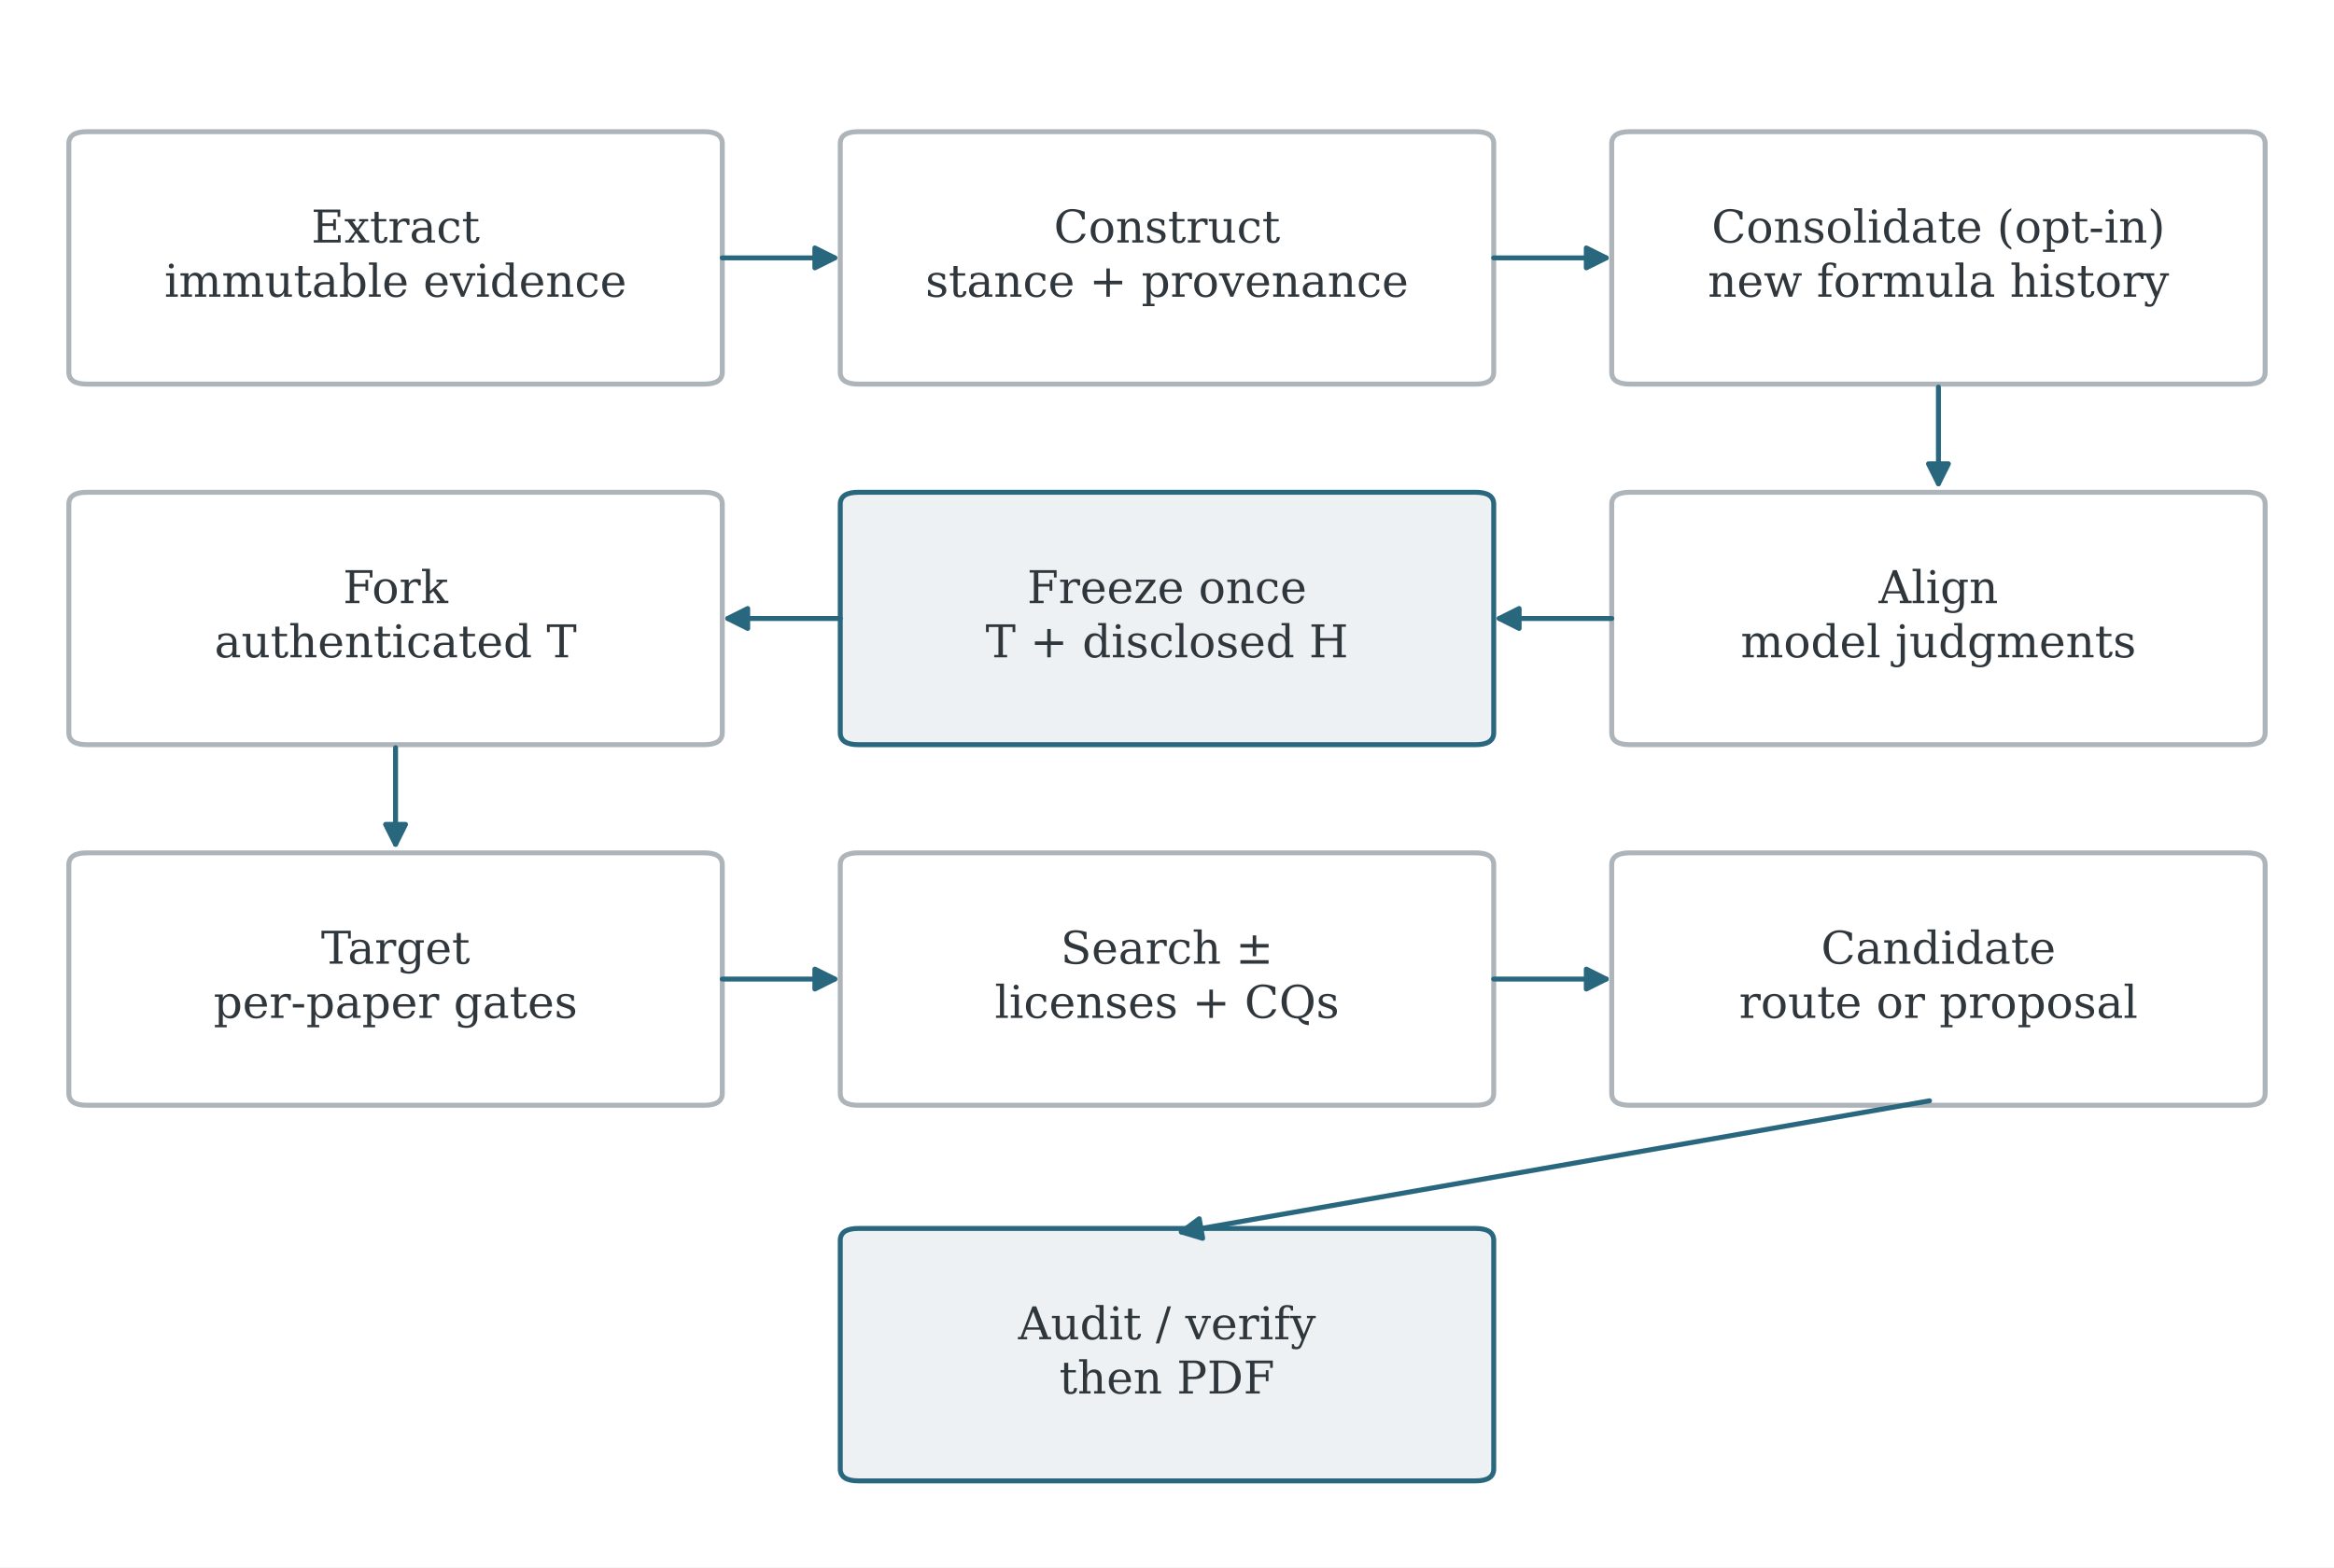
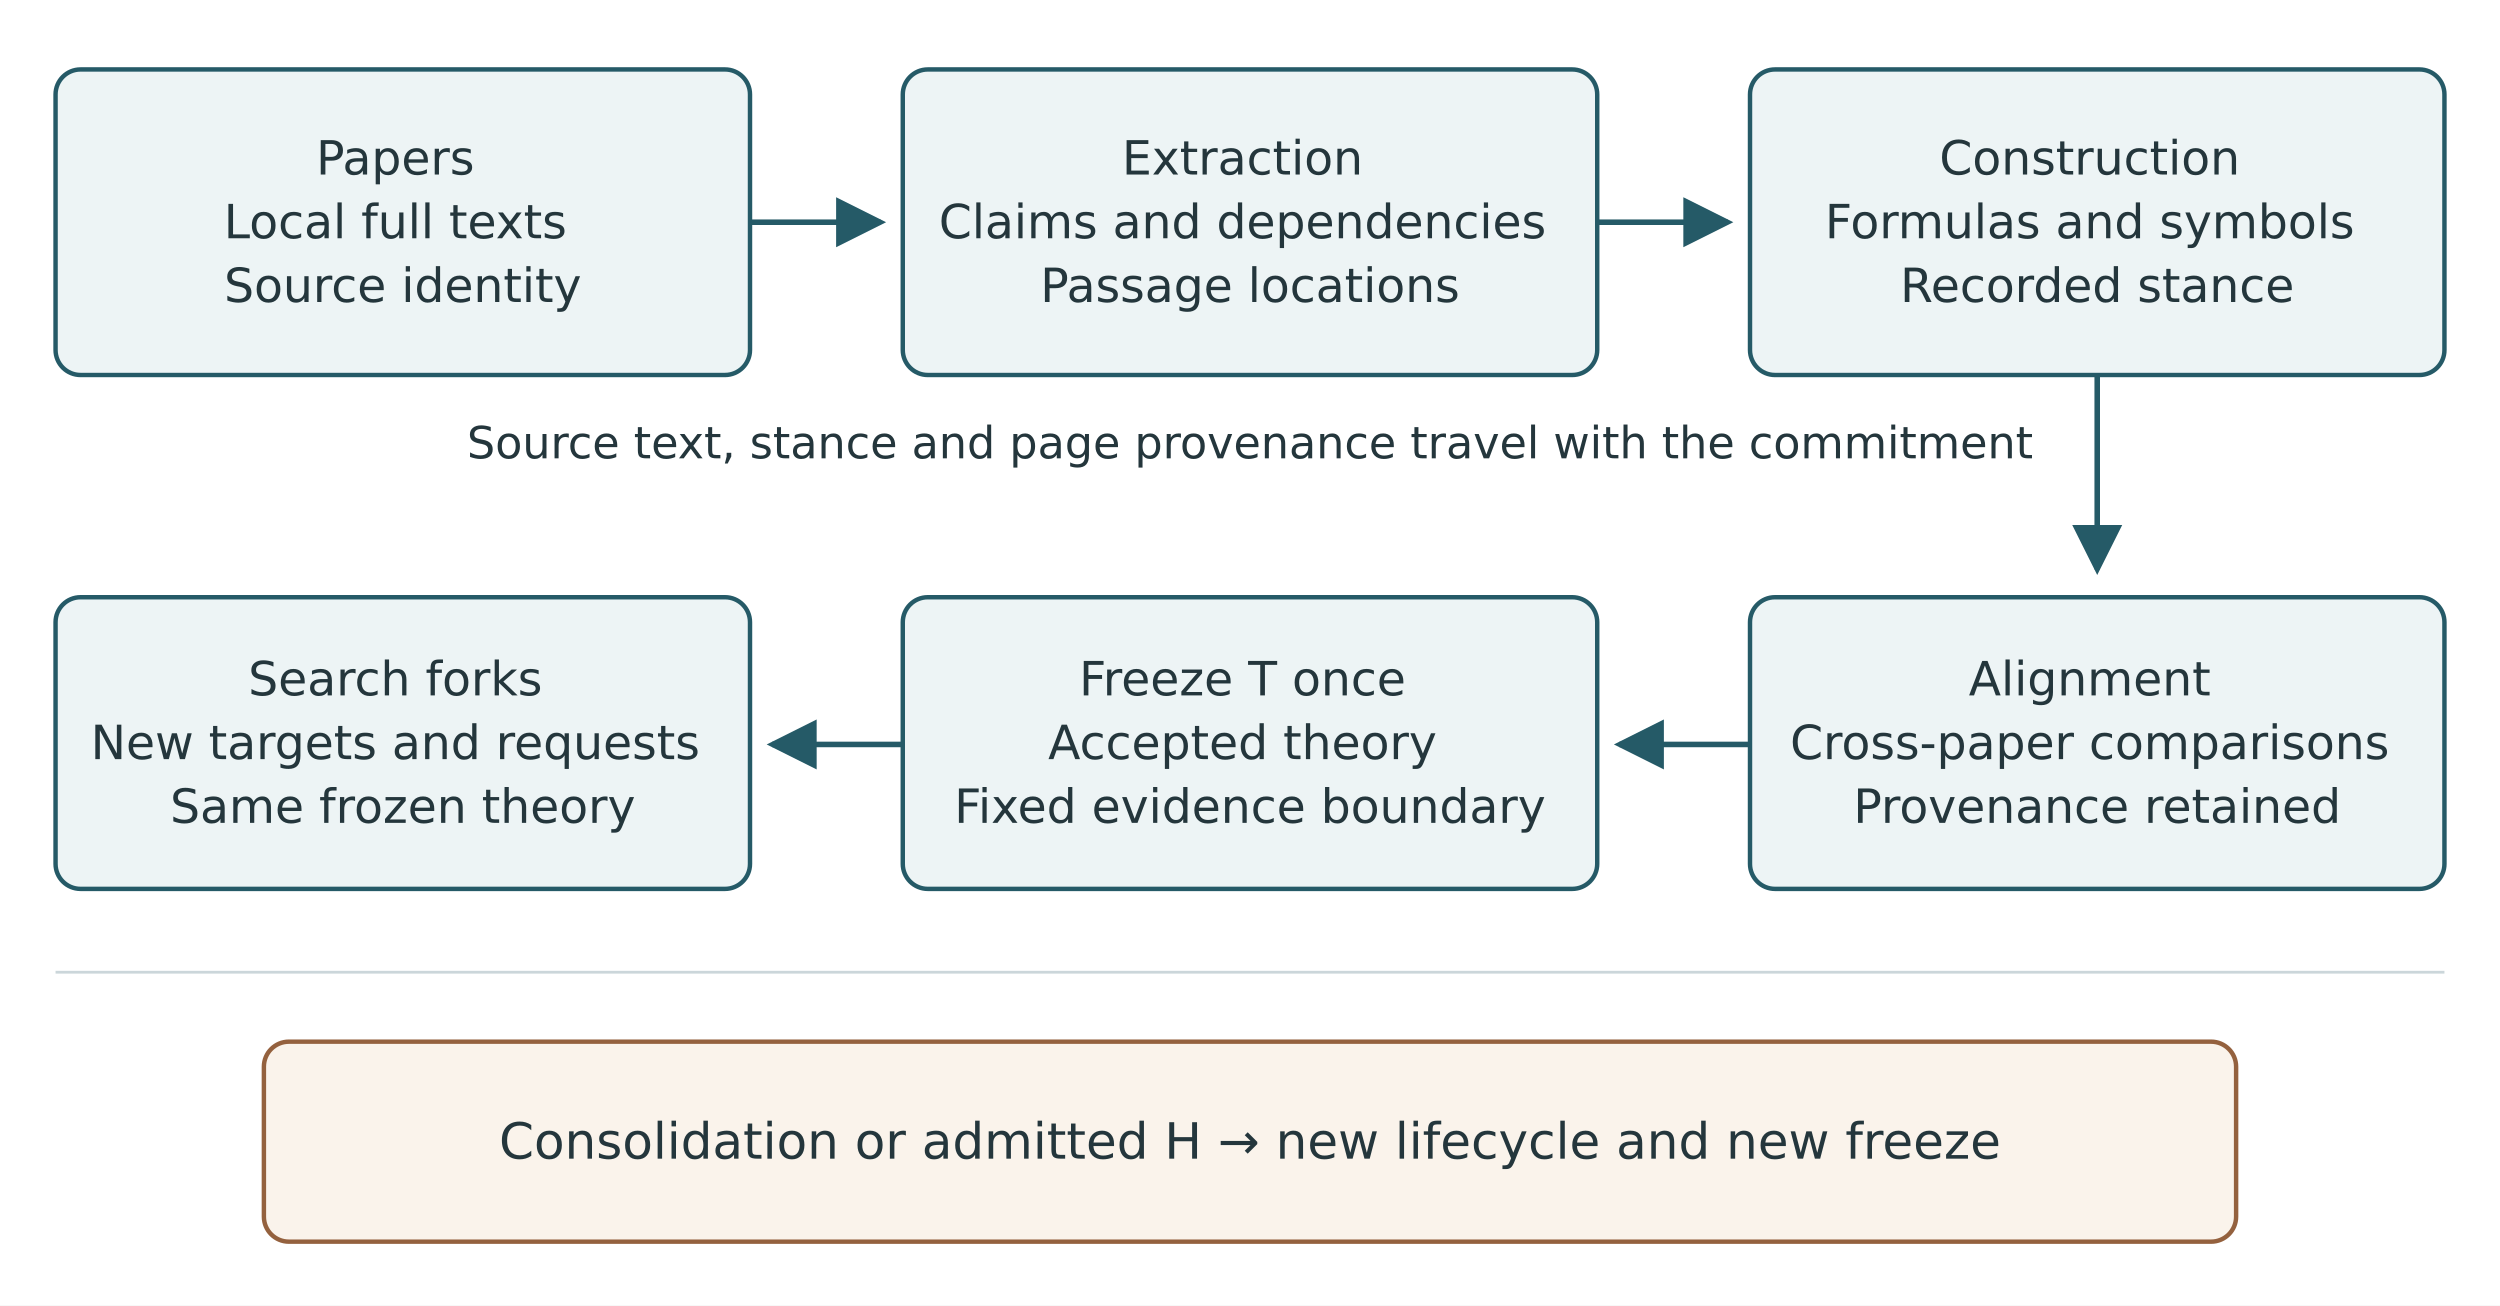
- <svg xmlns="http://www.w3.org/2000/svg" width="516.6pt" height="347.04pt" viewBox="0 0 516.6 347.04" version="1.1">
+ <svg xmlns="http://www.w3.org/2000/svg" width="900" height="470" viewBox="0 0 900 470" role="img">
  <defs>
-     <style type="text/css">*{stroke-linejoin: round; stroke-linecap: butt}</style>
+     <marker id="arrow" markerWidth="9" markerHeight="9" refX="8" refY="4.5" orient="auto">
+       <path d="M0,0 L9,4.5 L0,9" fill="#255a67" />
+     </marker>
  </defs>
-   <g id="figure_1">
-     <g id="patch_1">
-       <path d="M 0 347.04  L 516.6 347.04  L 516.6 -0  L 0 -0  z " style="fill: #ffffff" />
-     </g>
-     <g id="axes_1">
-       <g id="patch_2">
-         <path d="M 19.253 85.038  L 155.851 85.038  Q 159.869 85.038 159.869 82.377  L 159.869 31.815  Q 159.869 29.154 155.851 29.154  L 19.253 29.154  Q 15.235 29.154 15.235 31.815  L 15.235 82.377  Q 15.235 85.038 19.253 85.038  z " clip-path="url(#p7863abd6b3)" style="fill: #ffffff; stroke: #aeb5ba; stroke-width: 1.1; stroke-linejoin: miter" />
-       </g>
-       <g id="patch_3">
-         <path d="M 190.001 85.038  L 326.599 85.038  Q 330.617 85.038 330.617 82.377  L 330.617 31.815  Q 330.617 29.154 326.599 29.154  L 190.001 29.154  Q 185.983 29.154 185.983 31.815  L 185.983 82.377  Q 185.983 85.038 190.001 85.038  z " clip-path="url(#p7863abd6b3)" style="fill: #ffffff; stroke: #aeb5ba; stroke-width: 1.1; stroke-linejoin: miter" />
-       </g>
-       <g id="patch_4">
-         <path d="M 360.749 85.038  L 497.347 85.038  Q 501.365 85.038 501.365 82.377  L 501.365 31.815  Q 501.365 29.154 497.347 29.154  L 360.749 29.154  Q 356.731 29.154 356.731 31.815  L 356.731 82.377  Q 356.731 85.038 360.749 85.038  z " clip-path="url(#p7863abd6b3)" style="fill: #ffffff; stroke: #aeb5ba; stroke-width: 1.1; stroke-linejoin: miter" />
-       </g>
-       <g id="patch_5">
-         <path d="M 360.749 164.871  L 497.347 164.871  Q 501.365 164.871 501.365 162.21  L 501.365 111.649  Q 501.365 108.988 497.347 108.988  L 360.749 108.988  Q 356.731 108.988 356.731 111.649  L 356.731 162.21  Q 356.731 164.871 360.749 164.871  z " clip-path="url(#p7863abd6b3)" style="fill: #ffffff; stroke: #aeb5ba; stroke-width: 1.1; stroke-linejoin: miter" />
-       </g>
-       <g id="patch_6">
-         <path d="M 190.001 164.871  L 326.599 164.871  Q 330.617 164.871 330.617 162.21  L 330.617 111.649  Q 330.617 108.988 326.599 108.988  L 190.001 108.988  Q 185.983 108.988 185.983 111.649  L 185.983 162.21  Q 185.983 164.871 190.001 164.871  z " clip-path="url(#p7863abd6b3)" style="fill: #edf1f3; stroke: #28677e; stroke-width: 1.1; stroke-linejoin: miter" />
-       </g>
-       <g id="patch_7">
-         <path d="M 19.253 164.871  L 155.851 164.871  Q 159.869 164.871 159.869 162.21  L 159.869 111.649  Q 159.869 108.988 155.851 108.988  L 19.253 108.988  Q 15.235 108.988 15.235 111.649  L 15.235 162.21  Q 15.235 164.871 19.253 164.871  z " clip-path="url(#p7863abd6b3)" style="fill: #ffffff; stroke: #aeb5ba; stroke-width: 1.1; stroke-linejoin: miter" />
-       </g>
-       <g id="patch_8">
-         <path d="M 19.253 244.705  L 155.851 244.705  Q 159.869 244.705 159.869 242.044  L 159.869 191.483  Q 159.869 188.821 155.851 188.821  L 19.253 188.821  Q 15.235 188.821 15.235 191.483  L 15.235 242.044  Q 15.235 244.705 19.253 244.705  z " clip-path="url(#p7863abd6b3)" style="fill: #ffffff; stroke: #aeb5ba; stroke-width: 1.1; stroke-linejoin: miter" />
-       </g>
-       <g id="patch_9">
-         <path d="M 190.001 244.705  L 326.599 244.705  Q 330.617 244.705 330.617 242.044  L 330.617 191.483  Q 330.617 188.821 326.599 188.821  L 190.001 188.821  Q 185.983 188.821 185.983 191.483  L 185.983 242.044  Q 185.983 244.705 190.001 244.705  z " clip-path="url(#p7863abd6b3)" style="fill: #ffffff; stroke: #aeb5ba; stroke-width: 1.1; stroke-linejoin: miter" />
-       </g>
-       <g id="patch_10">
-         <path d="M 360.749 244.705  L 497.347 244.705  Q 501.365 244.705 501.365 242.044  L 501.365 191.483  Q 501.365 188.821 497.347 188.821  L 360.749 188.821  Q 356.731 188.821 356.731 191.483  L 356.731 242.044  Q 356.731 244.705 360.749 244.705  z " clip-path="url(#p7863abd6b3)" style="fill: #ffffff; stroke: #aeb5ba; stroke-width: 1.1; stroke-linejoin: miter" />
-       </g>
-       <g id="patch_11">
-         <path d="M 190.001 327.865  L 326.599 327.865  Q 330.617 327.865 330.617 325.204  L 330.617 274.643  Q 330.617 271.981 326.599 271.981  L 190.001 271.981  Q 185.983 271.981 185.983 274.643  L 185.983 325.204  Q 185.983 327.865 190.001 327.865  z " clip-path="url(#p7863abd6b3)" style="fill: #edf1f3; stroke: #28677e; stroke-width: 1.1; stroke-linejoin: miter" />
-       </g>
-       <g id="patch_12">
-         <path d="M 159.857 57.096  Q 172.924 57.096 184.76 57.096  " clip-path="url(#p7863abd6b3)" style="fill: none; stroke: #28677e; stroke-width: 1.1; stroke-linecap: round" />
-         <path d="M 180.36 54.896  L 184.76 57.096  L 180.36 59.296  z " clip-path="url(#p7863abd6b3)" style="fill: #28677e; stroke: #28677e; stroke-width: 1.1; stroke-linecap: round" />
-       </g>
-       <g id="patch_13">
-         <path d="M 330.605 57.096  Q 343.672 57.096 355.508 57.096  " clip-path="url(#p7863abd6b3)" style="fill: none; stroke: #28677e; stroke-width: 1.1; stroke-linecap: round" />
-         <path d="M 351.108 54.896  L 355.508 57.096  L 351.108 59.296  z " clip-path="url(#p7863abd6b3)" style="fill: #28677e; stroke: #28677e; stroke-width: 1.1; stroke-linecap: round" />
-       </g>
-       <g id="patch_14">
-         <path d="M 429.048 85.705  Q 429.048 97.013 429.048 107.091  " clip-path="url(#p7863abd6b3)" style="fill: none; stroke: #28677e; stroke-width: 1.1; stroke-linecap: round" />
-         <path d="M 431.248 102.691  L 429.048 107.091  L 426.848 102.691  z " clip-path="url(#p7863abd6b3)" style="fill: #28677e; stroke: #28677e; stroke-width: 1.1; stroke-linecap: round" />
-       </g>
-       <g id="patch_15">
-         <path d="M 356.743 136.93  Q 343.676 136.93 331.84 136.93  " clip-path="url(#p7863abd6b3)" style="fill: none; stroke: #28677e; stroke-width: 1.1; stroke-linecap: round" />
-         <path d="M 336.24 139.13  L 331.84 136.93  L 336.24 134.73  z " clip-path="url(#p7863abd6b3)" style="fill: #28677e; stroke: #28677e; stroke-width: 1.1; stroke-linecap: round" />
-       </g>
-       <g id="patch_16">
-         <path d="M 185.995 136.93  Q 172.928 136.93 161.092 136.93  " clip-path="url(#p7863abd6b3)" style="fill: none; stroke: #28677e; stroke-width: 1.1; stroke-linecap: round" />
-         <path d="M 165.492 139.13  L 161.092 136.93  L 165.492 134.73  z " clip-path="url(#p7863abd6b3)" style="fill: #28677e; stroke: #28677e; stroke-width: 1.1; stroke-linecap: round" />
-       </g>
-       <g id="patch_17">
-         <path d="M 87.552 165.539  Q 87.552 176.846 87.552 186.924  " clip-path="url(#p7863abd6b3)" style="fill: none; stroke: #28677e; stroke-width: 1.1; stroke-linecap: round" />
-         <path d="M 89.752 182.524  L 87.552 186.924  L 85.352 182.524  z " clip-path="url(#p7863abd6b3)" style="fill: #28677e; stroke: #28677e; stroke-width: 1.1; stroke-linecap: round" />
-       </g>
-       <g id="patch_18">
-         <path d="M 159.857 216.763  Q 172.924 216.763 184.76 216.763  " clip-path="url(#p7863abd6b3)" style="fill: none; stroke: #28677e; stroke-width: 1.1; stroke-linecap: round" />
-         <path d="M 180.36 214.563  L 184.76 216.763  L 180.36 218.963  z " clip-path="url(#p7863abd6b3)" style="fill: #28677e; stroke: #28677e; stroke-width: 1.1; stroke-linecap: round" />
-       </g>
-       <g id="patch_19">
-         <path d="M 330.605 216.763  Q 343.672 216.763 355.508 216.763  " clip-path="url(#p7863abd6b3)" style="fill: none; stroke: #28677e; stroke-width: 1.1; stroke-linecap: round" />
-         <path d="M 351.108 214.563  L 355.508 216.763  L 351.108 218.963  z " clip-path="url(#p7863abd6b3)" style="fill: #28677e; stroke: #28677e; stroke-width: 1.1; stroke-linecap: round" />
-       </g>
-       <g id="patch_20">
-         <path d="M 427.076 243.72  Q 343.673 258.343 261.481 272.754  " clip-path="url(#p7863abd6b3)" style="fill: none; stroke: #28677e; stroke-width: 1.1; stroke-linecap: round" />
-         <path d="M 266.195 274.161  L 261.481 272.754  L 265.435 269.827  z " clip-path="url(#p7863abd6b3)" style="fill: #28677e; stroke: #28677e; stroke-width: 1.1; stroke-linecap: round" />
-       </g>
-       <g id="text_1">
-         <text style="font-size: 10px; font-family: 'DejaVu Serif', serif; fill: #30373c" transform="translate(68.89262 53.69229)">Extract</text>
-         <text style="font-size: 10px; font-family: 'DejaVu Serif', serif; fill: #30373c" transform="translate(36.38716 65.69502)">immutable evidence</text>
-       </g>
-       <g id="text_2">
-         <text style="font-size: 10px; font-family: 'DejaVu Serif', serif; fill: #30373c" transform="translate(233.2492 53.69268)">Construct</text>
-         <text style="font-size: 10px; font-family: 'DejaVu Serif', serif; fill: #30373c" transform="translate(204.8297 65.69463)">stance + provenance</text>
-       </g>
-       <g id="text_3">
-         <text style="font-size: 10px; font-family: 'DejaVu Serif', serif; fill: #30373c" transform="translate(378.8464 53.69268)">Consolidate (opt-in)</text>
-         <text style="font-size: 10px; font-family: 'DejaVu Serif', serif; fill: #30373c" transform="translate(377.998 65.69541)">new formula history</text>
-       </g>
-       <g id="text_4">
-         <text style="font-size: 10px; font-family: 'DejaVu Serif', serif; fill: #30373c" transform="translate(415.8175 133.5263)">Align</text>
-         <text style="font-size: 10px; font-family: 'DejaVu Serif', serif; fill: #30373c" transform="translate(385.28 145.529)">model judgments</text>
-       </g>
-       <g id="text_5">
-         <text style="font-size: 10px; font-family: 'DejaVu Serif', serif; fill: #30373c" transform="translate(227.3492 133.5259)">Freeze once</text>
-         <text style="font-size: 10px; font-family: 'DejaVu Serif', serif; fill: #30373c" transform="translate(218.1469 145.5286)">T + disclosed H</text>
-       </g>
-       <g id="text_6">
-         <text style="font-size: 10px; font-family: 'DejaVu Serif', serif; fill: #30373c" transform="translate(75.92622 133.5263)">Fork</text>
-         <text style="font-size: 10px; font-family: 'DejaVu Serif', serif; fill: #30373c" transform="translate(47.45747 145.529)">authenticated T</text>
-       </g>
-       <g id="text_7">
-         <text style="font-size: 10px; font-family: 'DejaVu Serif', serif; fill: #30373c" transform="translate(71.0645 213.3599)">Target</text>
-         <text style="font-size: 10px; font-family: 'DejaVu Serif', serif; fill: #30373c" transform="translate(47.27466 225.3618)">per-paper gates</text>
-       </g>
-       <g id="text_8">
-         <text style="font-size: 10px; font-family: 'DejaVu Serif', serif; fill: #30373c" transform="translate(234.7453 213.3599)">Search ±</text>
-         <text style="font-size: 10px; font-family: 'DejaVu Serif', serif; fill: #30373c" transform="translate(220.1727 225.3626)">licenses + CQs</text>
-       </g>
-       <g id="text_9">
-         <text style="font-size: 10px; font-family: 'DejaVu Serif', serif; fill: #30373c" transform="translate(403.0699 213.3599)">Candidate</text>
-         <text style="font-size: 10px; font-family: 'DejaVu Serif', serif; fill: #30373c" transform="translate(384.923 225.3626)">route or proposal</text>
-       </g>
-       <g id="text_10">
-         <text style="font-size: 10px; font-family: 'DejaVu Serif', serif; fill: #30373c" transform="translate(225.3477 296.5199)">Audit / verify</text>
-         <text style="font-size: 10px; font-family: 'DejaVu Serif', serif; fill: #30373c" transform="translate(234.4594 308.5226)">then PDF</text>
-       </g>
-     </g>
+   <rect width="900" height="470" fill="white" />
+   <g data-box="true">
+     <rect x="20" y="25" width="250" height="110" rx="9" fill="#edf4f5" stroke="#255a67" stroke-width="1.6" />
+     <text x="145.0" y="62.83" font-family="DejaVu Sans, sans-serif" font-size="17" font-weight="normal" fill="#24363c" text-anchor="middle">
+       <tspan x="145.0" dy="0">Papers</tspan>
+       <tspan x="145.0" dy="22.95">Local full texts</tspan>
+       <tspan x="145.0" dy="22.95">Source identity</tspan>
+     </text>
  </g>
-   <defs>
-     <clipPath id="p7863abd6b3">
-       <rect x="7.2" y="7.2" width="502.2" height="332.64" />
-     </clipPath>
-   </defs>
+   <g data-box="true">
+     <rect x="325" y="25" width="250" height="110" rx="9" fill="#edf4f5" stroke="#255a67" stroke-width="1.6" />
+     <text x="450.0" y="62.83" font-family="DejaVu Sans, sans-serif" font-size="17" font-weight="normal" fill="#24363c" text-anchor="middle">
+       <tspan x="450.0" dy="0">Extraction</tspan>
+       <tspan x="450.0" dy="22.95">Claims and dependencies</tspan>
+       <tspan x="450.0" dy="22.95">Passage locations</tspan>
+     </text>
+   </g>
+   <g data-box="true">
+     <rect x="630" y="25" width="250" height="110" rx="9" fill="#edf4f5" stroke="#255a67" stroke-width="1.6" />
+     <text x="755.0" y="62.83" font-family="DejaVu Sans, sans-serif" font-size="17" font-weight="normal" fill="#24363c" text-anchor="middle">
+       <tspan x="755.0" dy="0">Construction</tspan>
+       <tspan x="755.0" dy="22.95">Formulas and symbols</tspan>
+       <tspan x="755.0" dy="22.95">Recorded stance</tspan>
+     </text>
+   </g>
+   <path d="M270,80 L317,80" fill="none" stroke="#255a67" stroke-width="2" marker-end="url(#arrow)" />
+   <path d="M575,80 L622,80" fill="none" stroke="#255a67" stroke-width="2" marker-end="url(#arrow)" />
+   <path d="M755,135 L755,205" fill="none" stroke="#255a67" stroke-width="2" marker-end="url(#arrow)" />
+   <g data-box="true">
+     <rect x="630" y="215" width="250" height="105" rx="9" fill="#edf4f5" stroke="#255a67" stroke-width="1.6" />
+     <text x="755.0" y="250.33" font-family="DejaVu Sans, sans-serif" font-size="17" font-weight="normal" fill="#24363c" text-anchor="middle">
+       <tspan x="755.0" dy="0">Alignment</tspan>
+       <tspan x="755.0" dy="22.95">Cross-paper comparisons</tspan>
+       <tspan x="755.0" dy="22.95">Provenance retained</tspan>
+     </text>
+   </g>
+   <g data-box="true">
+     <rect x="325" y="215" width="250" height="105" rx="9" fill="#edf4f5" stroke="#255a67" stroke-width="1.6" />
+     <text x="450.0" y="250.33" font-family="DejaVu Sans, sans-serif" font-size="17" font-weight="normal" fill="#24363c" text-anchor="middle">
+       <tspan x="450.0" dy="0">Freeze T once</tspan>
+       <tspan x="450.0" dy="22.95">Accepted theory</tspan>
+       <tspan x="450.0" dy="22.95">Fixed evidence boundary</tspan>
+     </text>
+   </g>
+   <path d="M630,268 L583,268" fill="none" stroke="#255a67" stroke-width="2" marker-end="url(#arrow)" />
+   <g data-box="true">
+     <rect x="20" y="215" width="250" height="105" rx="9" fill="#edf4f5" stroke="#255a67" stroke-width="1.6" />
+     <text x="145.0" y="250.33" font-family="DejaVu Sans, sans-serif" font-size="17" font-weight="normal" fill="#24363c" text-anchor="middle">
+       <tspan x="145.0" dy="0">Search forks</tspan>
+       <tspan x="145.0" dy="22.95">New targets and requests</tspan>
+       <tspan x="145.0" dy="22.95">Same frozen theory</tspan>
+     </text>
+   </g>
+   <path d="M325,268 L278,268" fill="none" stroke="#255a67" stroke-width="2" marker-end="url(#arrow)" />
+   <path d="M20,350 H880" stroke="#cbd6da" stroke-width="1" />
+   <g data-box="true">
+     <rect x="95" y="375" width="710" height="72" rx="9" fill="#faf3eb" stroke="#94613e" stroke-width="1.6" />
+     <text x="450.0" y="417.12" font-family="DejaVu Sans, sans-serif" font-size="18" font-weight="normal" fill="#24363c" text-anchor="middle">
+       <tspan x="450.0" dy="0">Consolidation or admitted H → new lifecycle and new freeze</tspan>
+     </text>
+   </g>
+   <text x="450" y="165" font-family="DejaVu Sans, sans-serif" font-size="16" font-weight="normal" fill="#24363c" text-anchor="middle">
+     <tspan x="450" dy="0">Source text, stance and page provenance travel with the commitment</tspan>
+   </text>
</svg>
